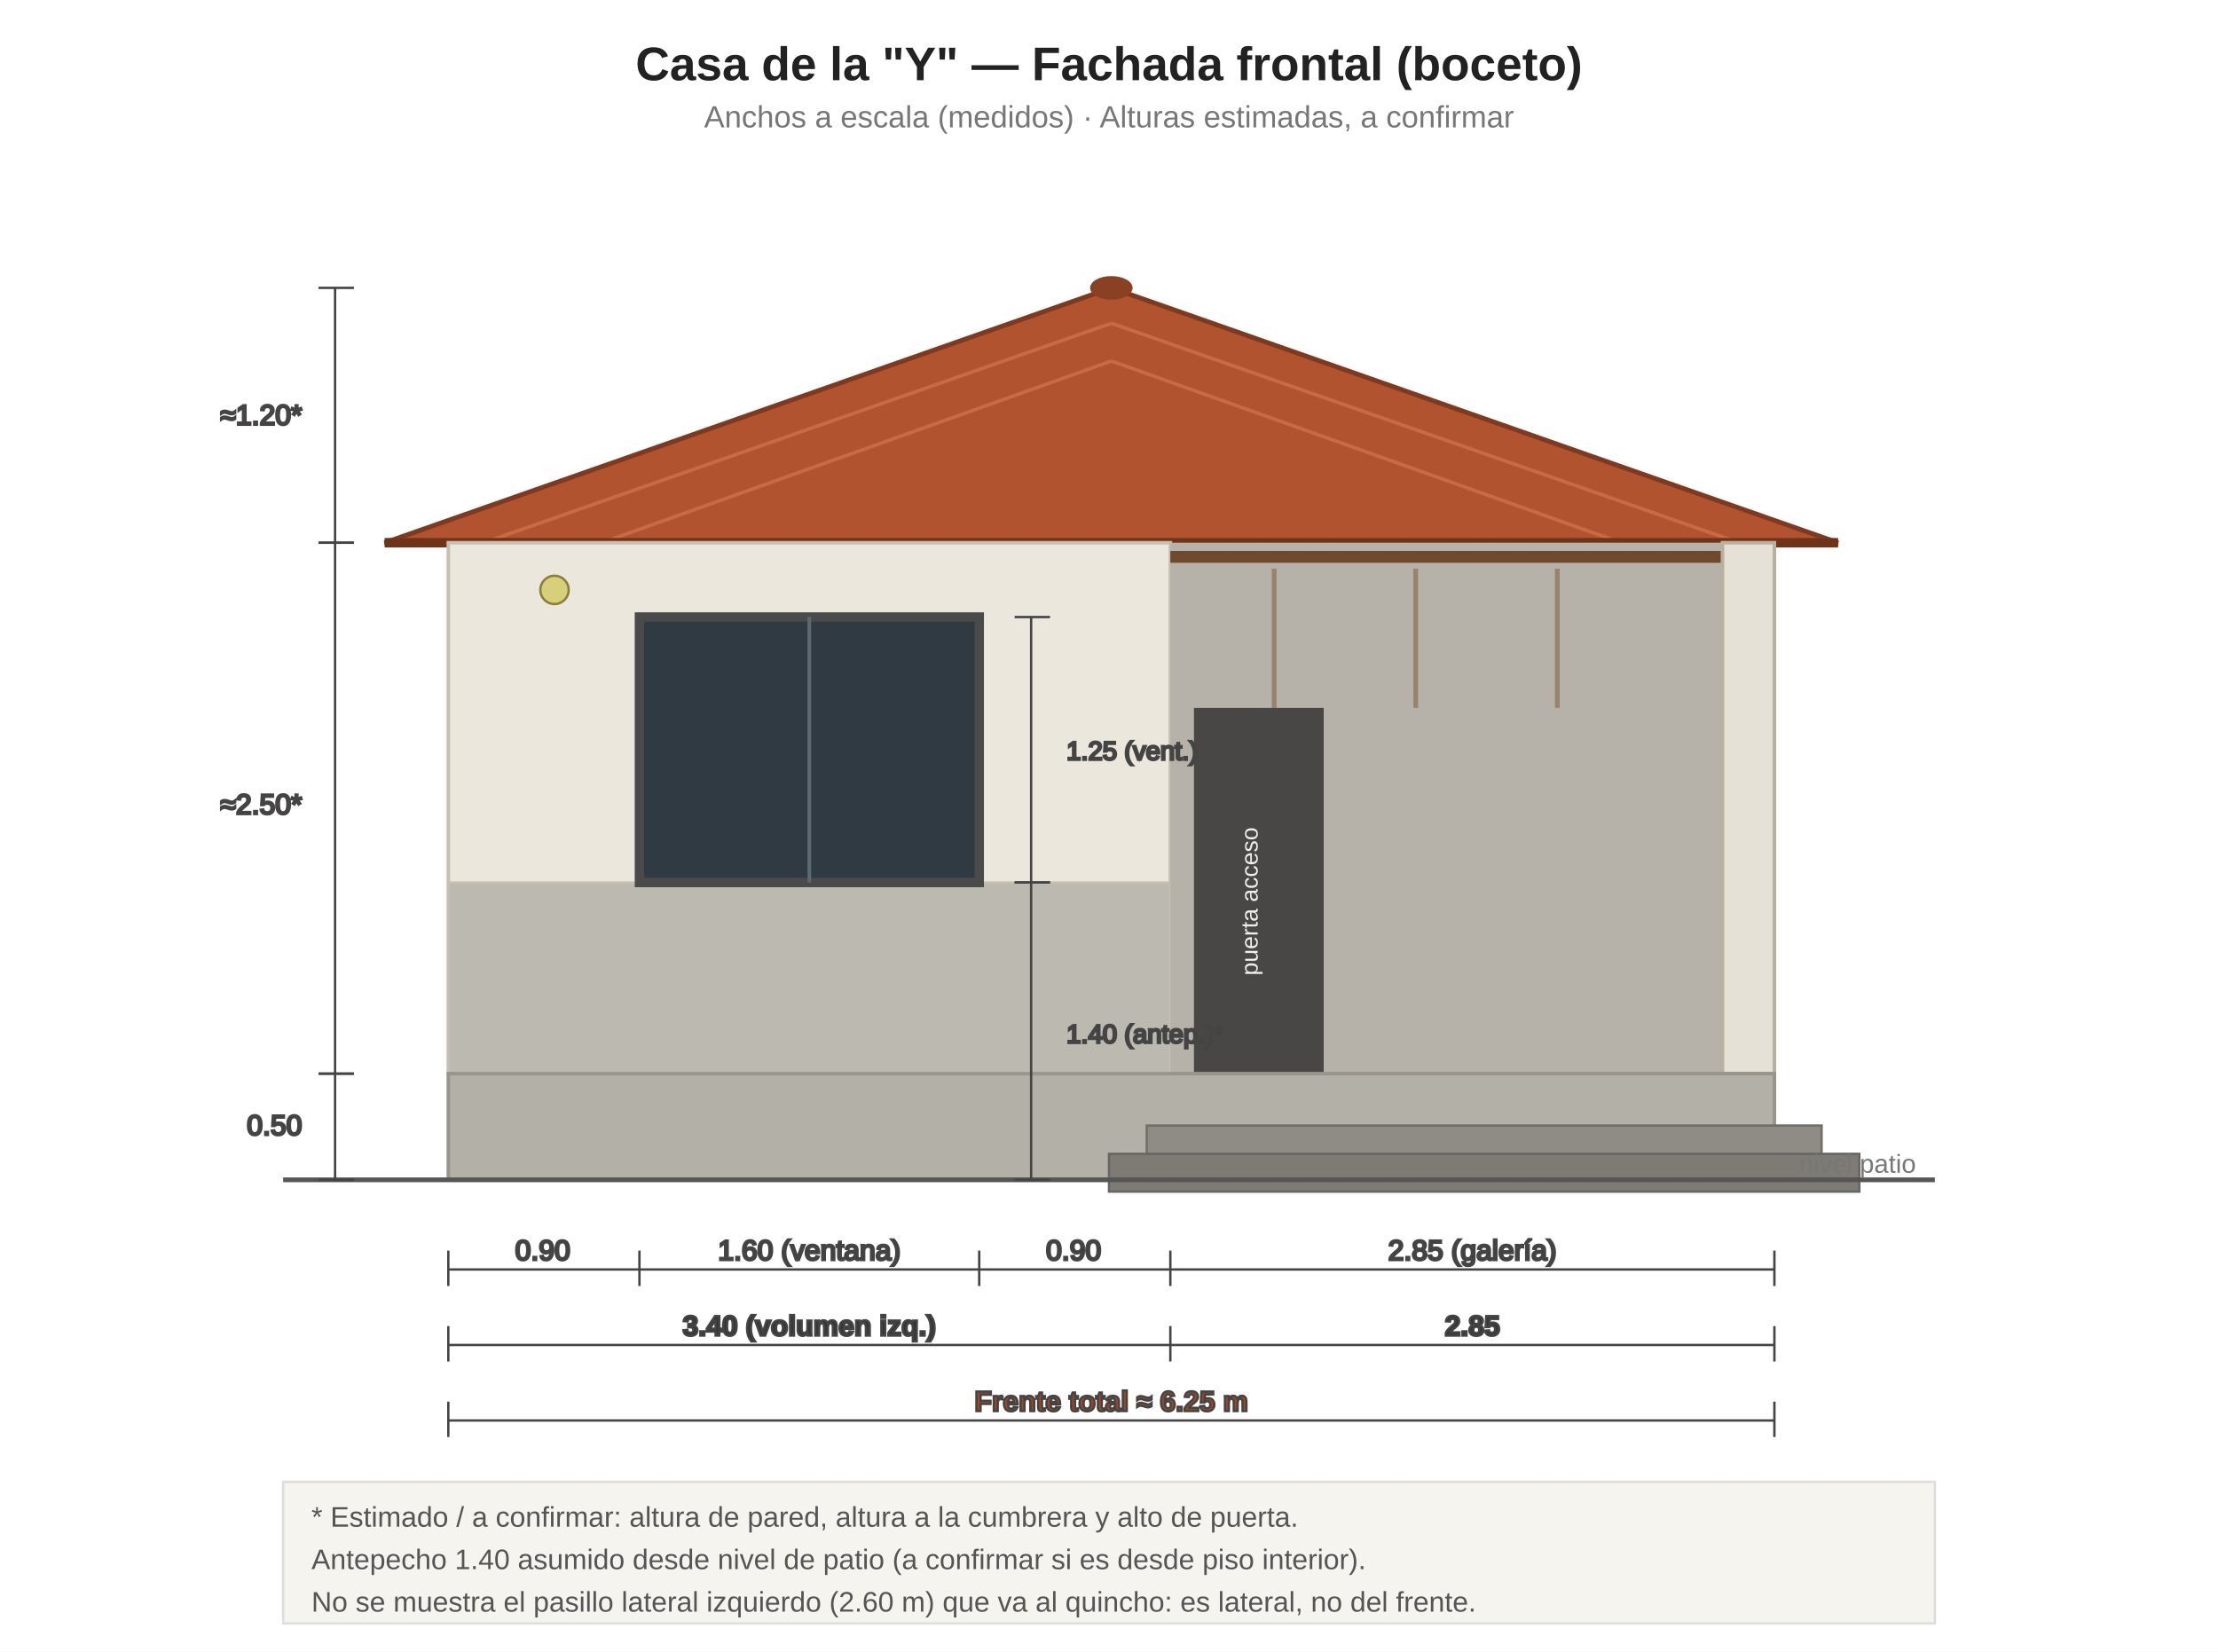
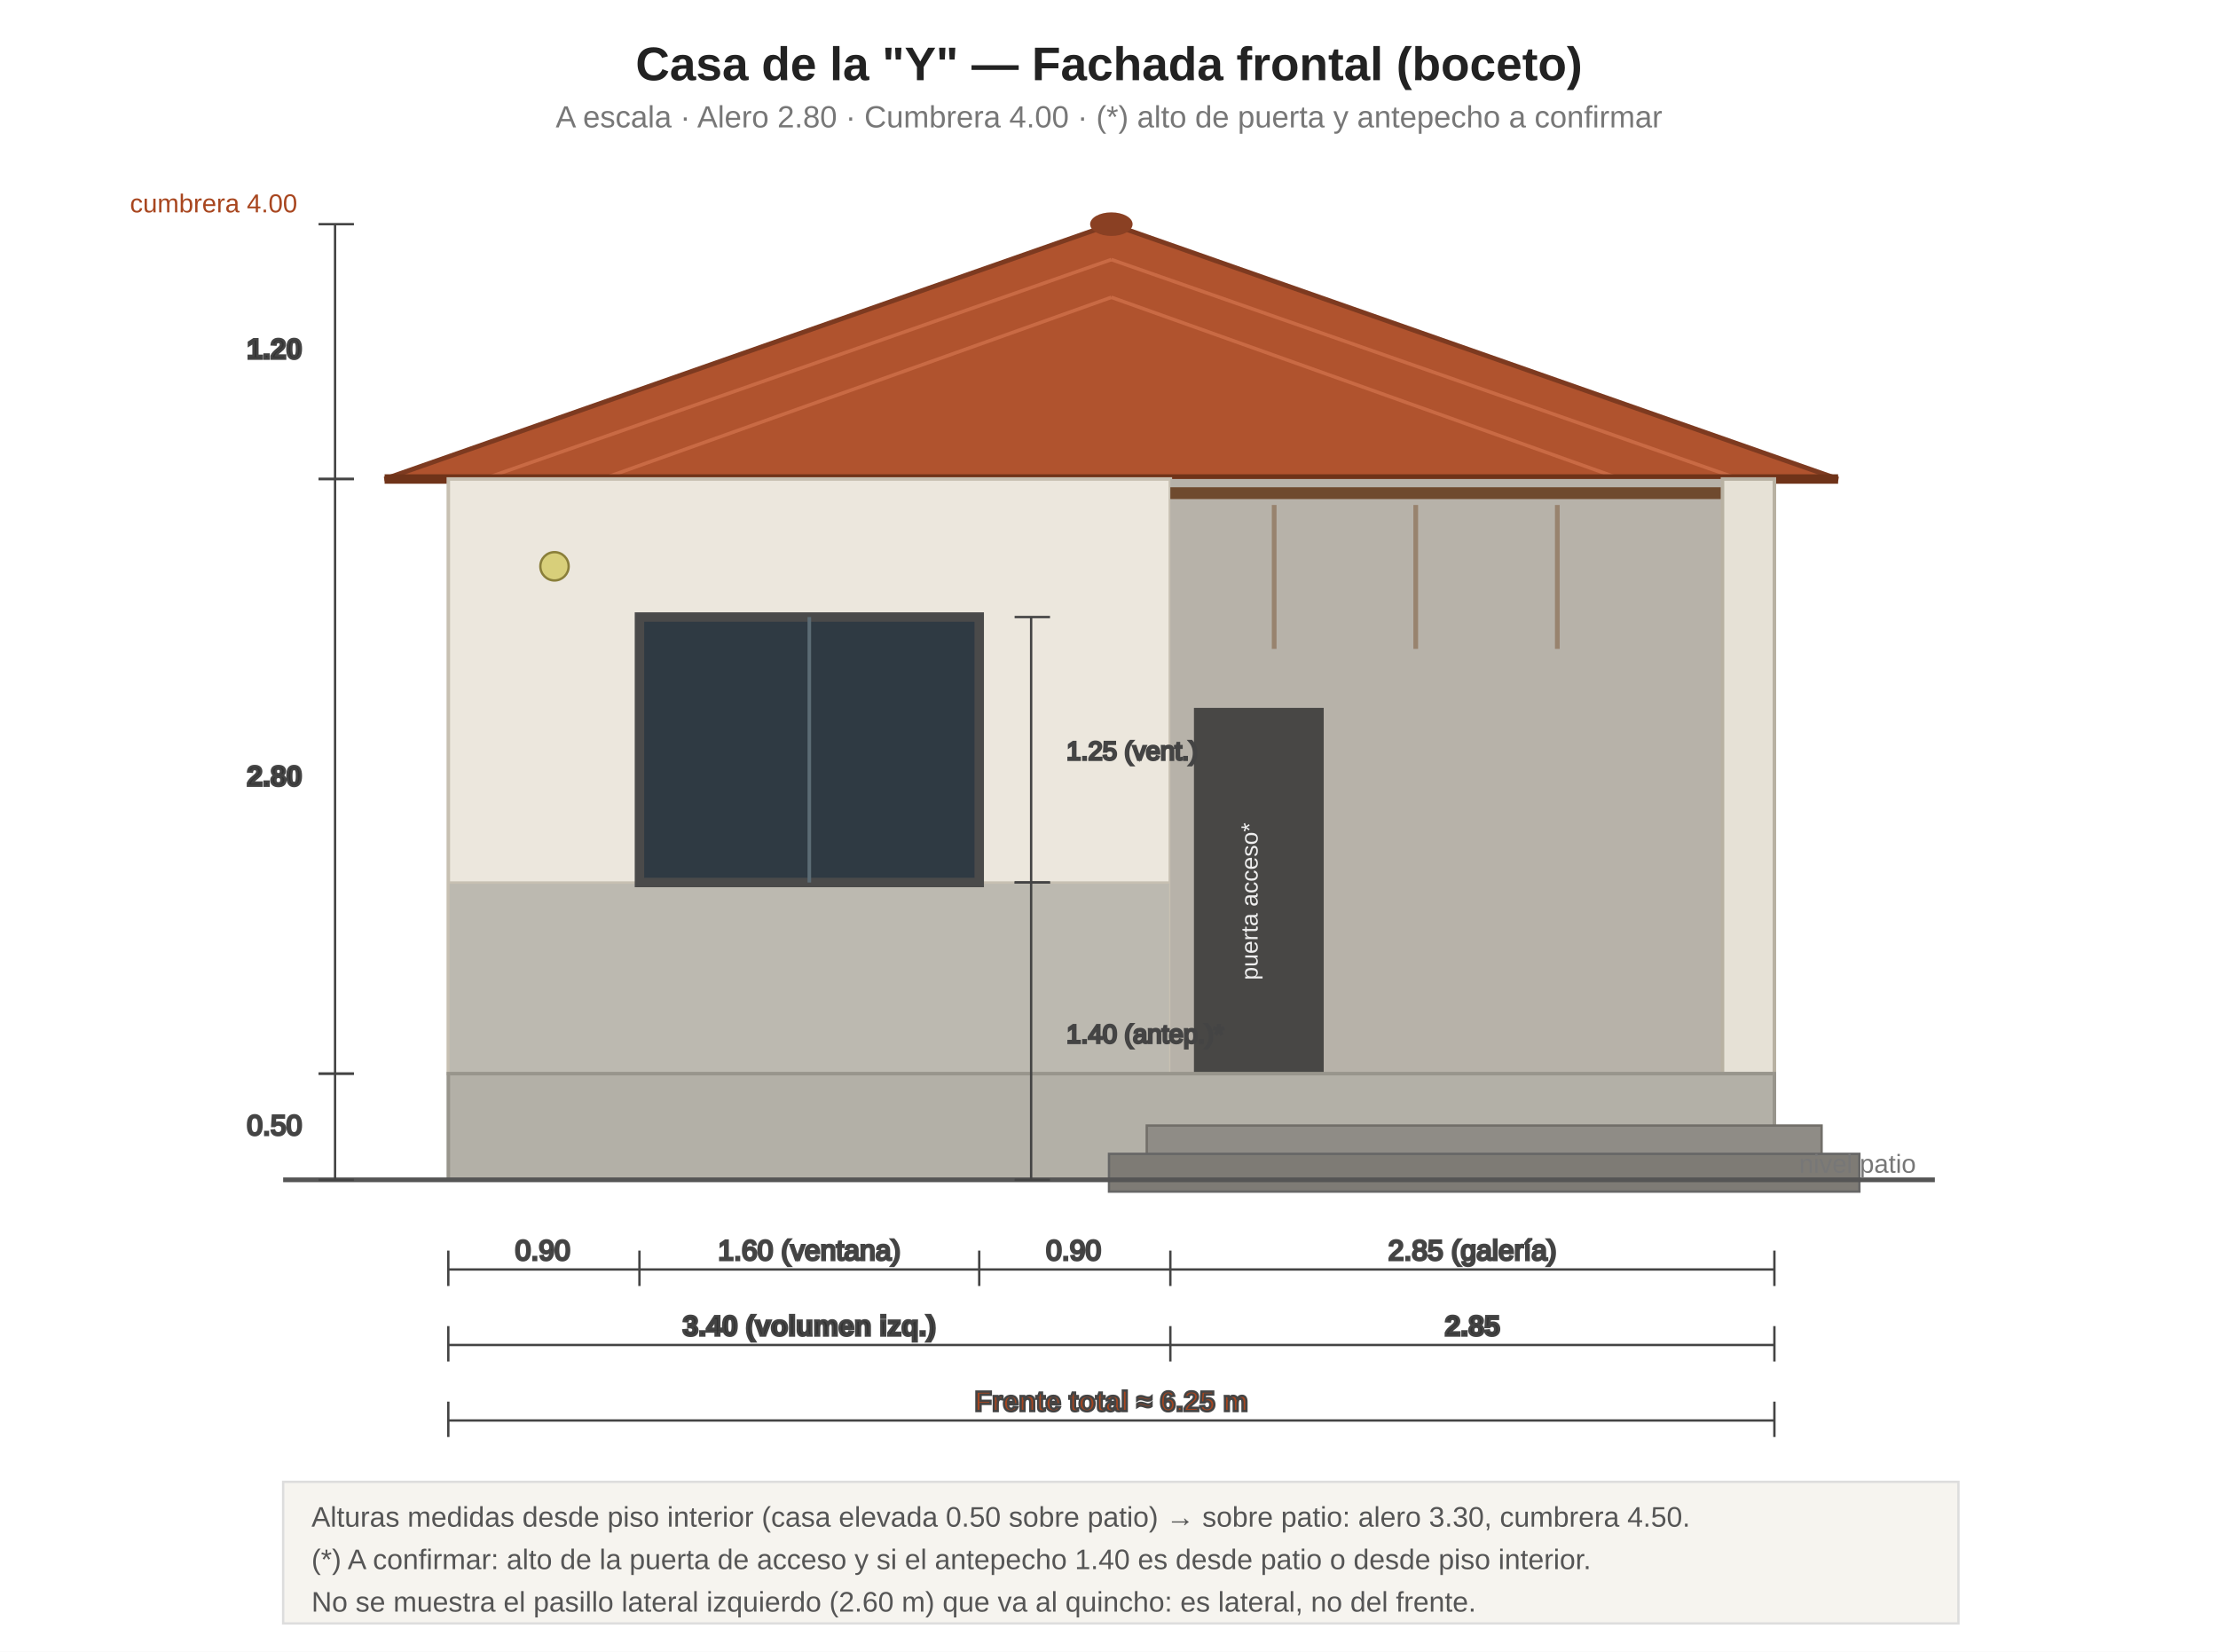
<svg xmlns="http://www.w3.org/2000/svg" viewBox="0 0 940 700" font-family="Arial, Helvetica, sans-serif">
  <rect x="0" y="0" width="940" height="700" fill="#ffffff" />
  <text x="470" y="34" text-anchor="middle" font-size="20" font-weight="bold" fill="#222">Casa de la "Y" — Fachada frontal (boceto)</text>
-   <text x="470" y="54" text-anchor="middle" font-size="13" fill="#777">Anchos a escala (medidos) · Alturas estimadas, a confirmar</text>
-   <polygon points="163,230 471,122 779,230" fill="#b0532e" stroke="#7d3a20" stroke-width="2" />
-   <line x1="205" y1="230" x2="471" y2="137" stroke="#c96a44" stroke-width="1.5" />
-   <line x1="255" y1="230" x2="471" y2="153" stroke="#c96a44" stroke-width="1.5" />
-   <line x1="737" y1="230" x2="471" y2="137" stroke="#c96a44" stroke-width="1.5" />
-   <line x1="687" y1="230" x2="471" y2="153" stroke="#c96a44" stroke-width="1.5" />
-   <ellipse cx="471" cy="122" rx="9" ry="5" fill="#8a4023" />
-   <line x1="163" y1="230" x2="779" y2="230" stroke="#6f3319" stroke-width="4" />
-   <rect x="190" y="230" width="306" height="225" fill="#ece7dd" stroke="#c7c0b2" stroke-width="1.5" />
+   <text x="470" y="54" text-anchor="middle" font-size="13" fill="#777">A escala · Alero 2.80 · Cumbrera 4.00 · (*) alto de puerta y antepecho a confirmar</text>
+   <polygon points="163,203 471,95 779,203" fill="#b0532e" stroke="#7d3a20" stroke-width="2" />
+   <line x1="205" y1="203" x2="471" y2="110" stroke="#c96a44" stroke-width="1.5" />
+   <line x1="255" y1="203" x2="471" y2="126" stroke="#c96a44" stroke-width="1.5" />
+   <line x1="737" y1="203" x2="471" y2="110" stroke="#c96a44" stroke-width="1.5" />
+   <line x1="687" y1="203" x2="471" y2="126" stroke="#c96a44" stroke-width="1.5" />
+   <ellipse cx="471" cy="95" rx="9" ry="5" fill="#8a4023" />
+   <line x1="163" y1="203" x2="779" y2="203" stroke="#6f3319" stroke-width="4" />
+   <rect x="190" y="203" width="306" height="252" fill="#ece7dd" stroke="#c7c0b2" stroke-width="1.5" />
  <rect x="190" y="374" width="306" height="81" fill="#bcb9b0" stroke="#c7c0b2" stroke-width="1" />
-   <rect x="496" y="230" width="256" height="225" fill="#d9d3c8" />
-   <rect x="496" y="230" width="256" height="225" fill="#000000" opacity="0.16" />
-   <line x1="496" y1="236" x2="752" y2="236" stroke="#6f4a2e" stroke-width="5" />
-   <line x1="540" y1="241" x2="540" y2="300" stroke="#7a5334" stroke-width="2" opacity="0.5" />
-   <line x1="600" y1="241" x2="600" y2="300" stroke="#7a5334" stroke-width="2" opacity="0.5" />
-   <line x1="660" y1="241" x2="660" y2="300" stroke="#7a5334" stroke-width="2" opacity="0.5" />
+   <rect x="496" y="203" width="256" height="252" fill="#d9d3c8" />
+   <rect x="496" y="203" width="256" height="252" fill="#000000" opacity="0.16" />
+   <line x1="496" y1="209" x2="752" y2="209" stroke="#6f4a2e" stroke-width="5" />
+   <line x1="540" y1="214" x2="540" y2="275" stroke="#7a5334" stroke-width="2" opacity="0.5" />
+   <line x1="600" y1="214" x2="600" y2="275" stroke="#7a5334" stroke-width="2" opacity="0.5" />
+   <line x1="660" y1="214" x2="660" y2="275" stroke="#7a5334" stroke-width="2" opacity="0.5" />
  <rect x="506" y="300" width="55" height="155" fill="#2c2c2c" opacity="0.8" />
-   <text x="533" y="382" text-anchor="middle" font-size="10" fill="#eee" transform="rotate(-90 533 382)">puerta acceso</text>
-   <rect x="730" y="230" width="22" height="225" fill="#e6e1d6" stroke="#b8b1a2" stroke-width="1.5" />
+   <text x="533" y="382" text-anchor="middle" font-size="10" fill="#eee" transform="rotate(-90 533 382)">puerta acceso*</text>
+   <rect x="730" y="203" width="22" height="252" fill="#e6e1d6" stroke="#b8b1a2" stroke-width="1.5" />
  <rect x="271" y="261.5" width="144" height="112.5" fill="#2f3a43" stroke="#4a4a4a" stroke-width="4" />
  <line x1="343" y1="261.5" x2="343" y2="374" stroke="#5b6b74" stroke-width="1.5" />
-   <circle cx="235" cy="250" r="6" fill="#d8cf7a" stroke="#8a7f3a" />
+   <circle cx="235" cy="240" r="6" fill="#d8cf7a" stroke="#8a7f3a" />
  <rect x="190" y="455" width="562" height="45" fill="#b3b0a7" stroke="#98958c" stroke-width="1.5" />
  <rect x="486" y="477" width="286" height="23" fill="#8f8c86" stroke="#726f69" stroke-width="1" />
  <rect x="470" y="489" width="318" height="16" fill="#7e7b75" stroke="#666" stroke-width="1" />
  <line x1="120" y1="500" x2="820" y2="500" stroke="#555" stroke-width="2" />
  <text x="812" y="497" font-size="11" fill="#777" text-anchor="end">nivel patio</text>
  <g stroke="#444" stroke-width="1" fill="#333" font-size="12">
    <line x1="190" y1="530" x2="190" y2="545" />
    <line x1="271" y1="530" x2="271" y2="545" />
    <line x1="415" y1="530" x2="415" y2="545" />
    <line x1="496" y1="530" x2="496" y2="545" />
    <line x1="752" y1="530" x2="752" y2="545" />
    <line x1="190" y1="538" x2="271" y2="538" />
    <line x1="271" y1="538" x2="415" y2="538" />
    <line x1="415" y1="538" x2="496" y2="538" />
    <line x1="496" y1="538" x2="752" y2="538" />
    <text x="230" y="534" text-anchor="middle">0.90</text>
    <text x="343" y="534" text-anchor="middle">1.60 (ventana)</text>
    <text x="455" y="534" text-anchor="middle">0.90</text>
    <text x="624" y="534" text-anchor="middle">2.85 (galería)</text>
    <line x1="190" y1="562" x2="190" y2="577" />
    <line x1="496" y1="562" x2="496" y2="577" />
    <line x1="752" y1="562" x2="752" y2="577" />
    <line x1="190" y1="570" x2="496" y2="570" />
    <line x1="496" y1="570" x2="752" y2="570" />
    <text x="343" y="566" text-anchor="middle" font-weight="bold">3.40 (volumen izq.)</text>
    <text x="624" y="566" text-anchor="middle" font-weight="bold">2.85</text>
    <line x1="190" y1="594" x2="190" y2="609" />
    <line x1="752" y1="594" x2="752" y2="609" />
    <line x1="190" y1="602" x2="752" y2="602" />
    <text x="471" y="598" text-anchor="middle" font-weight="bold" fill="#a8461f">Frente total ≈ 6.25 m</text>
  </g>
  <g stroke="#444" stroke-width="1" fill="#333" font-size="12">
    <line x1="150" y1="500" x2="135" y2="500" />
    <line x1="150" y1="455" x2="135" y2="455" />
    <line x1="142" y1="500" x2="142" y2="455" />
    <text x="128" y="481" text-anchor="end">0.50</text>
    <line x1="150" y1="455" x2="135" y2="455" />
-     <line x1="150" y1="230" x2="135" y2="230" />
-     <line x1="142" y1="455" x2="142" y2="230" />
-     <text x="128" y="345" text-anchor="end" fill="#a8461f">≈2.50*</text>
-     <line x1="150" y1="230" x2="135" y2="230" />
-     <line x1="150" y1="122" x2="135" y2="122" />
-     <line x1="142" y1="230" x2="142" y2="122" />
-     <text x="128" y="180" text-anchor="end" fill="#a8461f">≈1.20*</text>
+     <line x1="150" y1="203" x2="135" y2="203" />
+     <line x1="142" y1="455" x2="142" y2="203" />
+     <text x="128" y="333" text-anchor="end" font-weight="bold">2.80</text>
+     <line x1="150" y1="203" x2="135" y2="203" />
+     <line x1="150" y1="95" x2="135" y2="95" />
+     <line x1="142" y1="203" x2="142" y2="95" />
+     <text x="128" y="152" text-anchor="end" font-weight="bold">1.20</text>
  </g>
+   <text x="126" y="90" text-anchor="end" font-size="11" fill="#a8461f">cumbrera 4.00</text>
  <g stroke="#444" stroke-width="1" fill="#333" font-size="11">
    <line x1="430" y1="500" x2="445" y2="500" />
    <line x1="430" y1="374" x2="445" y2="374" />
    <line x1="437" y1="500" x2="437" y2="374" />
    <text x="452" y="442" font-size="11">1.40 (antep.)*</text>
    <line x1="430" y1="374" x2="445" y2="374" />
    <line x1="430" y1="261.5" x2="445" y2="261.5" />
    <line x1="437" y1="374" x2="437" y2="261.5" />
    <text x="452" y="322" font-size="11">1.25 (vent.)</text>
  </g>
  <g font-size="12" fill="#555">
-     <rect x="120" y="628" width="700" height="60" fill="#f6f4ef" stroke="#ddd" />
-     <text x="132" y="647">* Estimado / a confirmar: altura de pared, altura a la cumbrera y alto de puerta.</text>
-     <text x="132" y="665">Antepecho 1.40 asumido desde nivel de patio (a confirmar si es desde piso interior).</text>
+     <rect x="120" y="628" width="710" height="60" fill="#f6f4ef" stroke="#ddd" />
+     <text x="132" y="647">Alturas medidas desde piso interior (casa elevada 0.50 sobre patio) → sobre patio: alero 3.30, cumbrera 4.50.</text>
+     <text x="132" y="665">(*) A confirmar: alto de la puerta de acceso y si el antepecho 1.40 es desde patio o desde piso interior.</text>
    <text x="132" y="683">No se muestra el pasillo lateral izquierdo (2.60 m) que va al quincho: es lateral, no del frente.</text>
  </g>
</svg>
